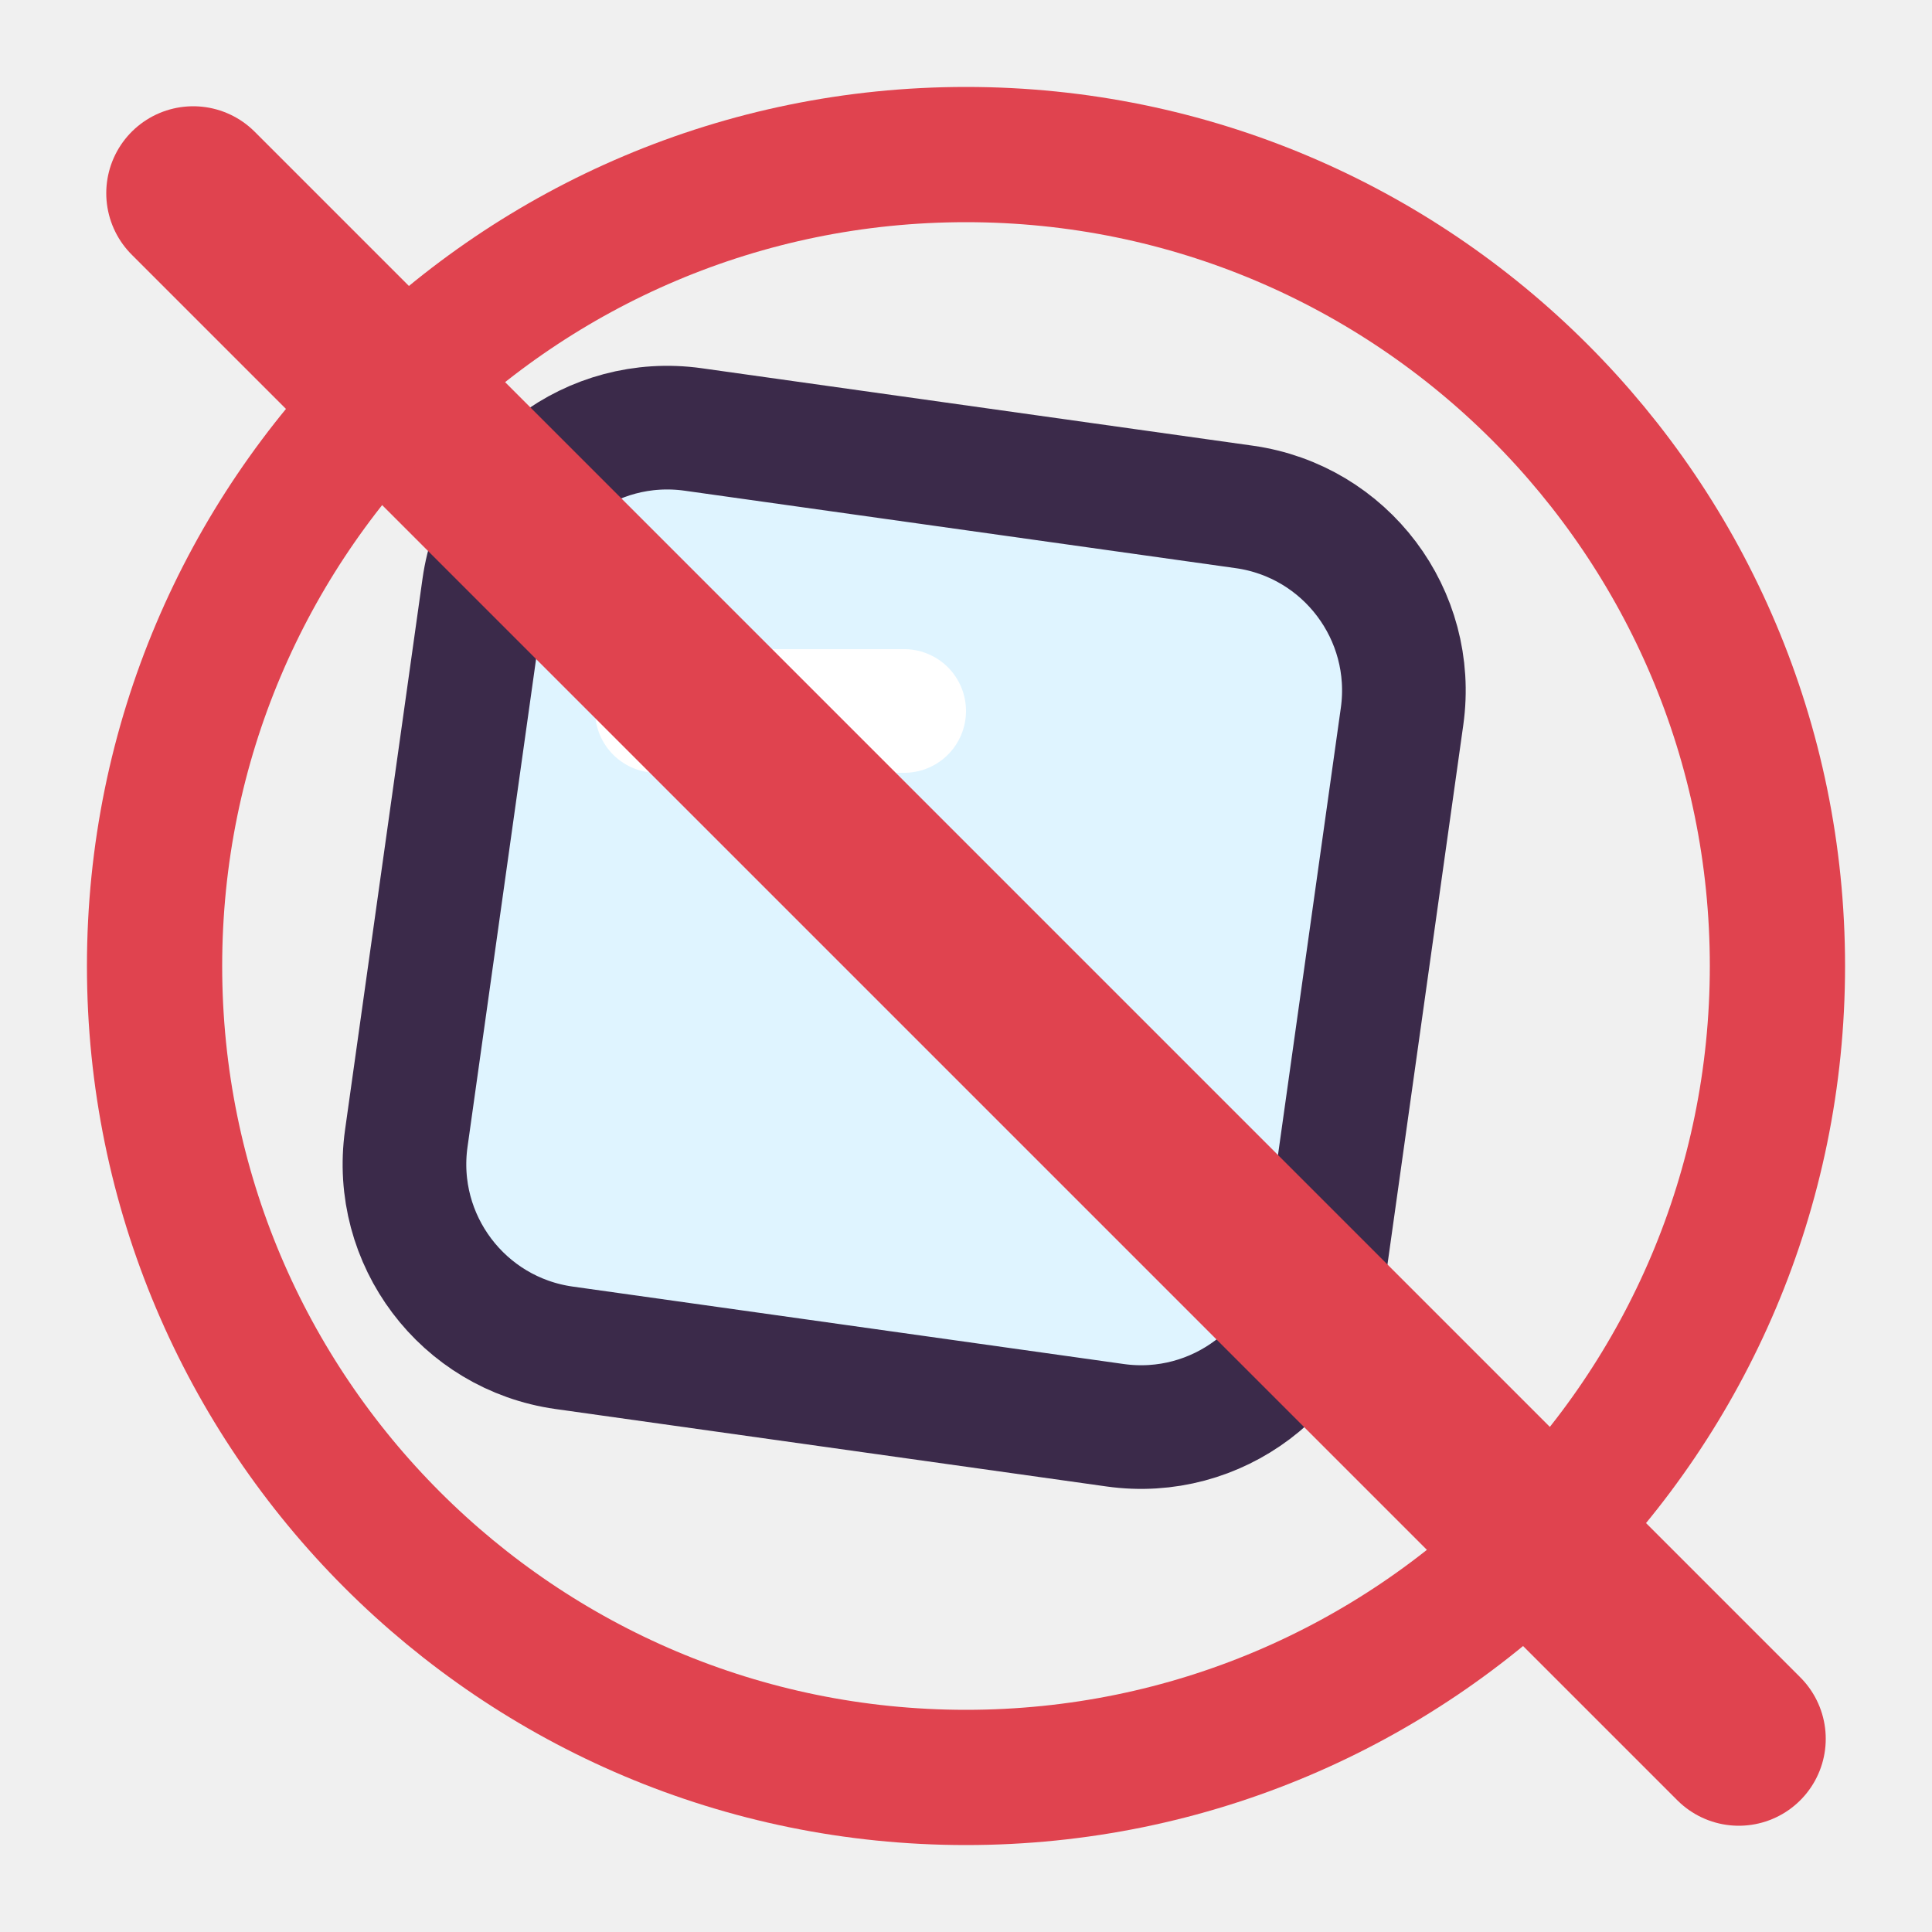
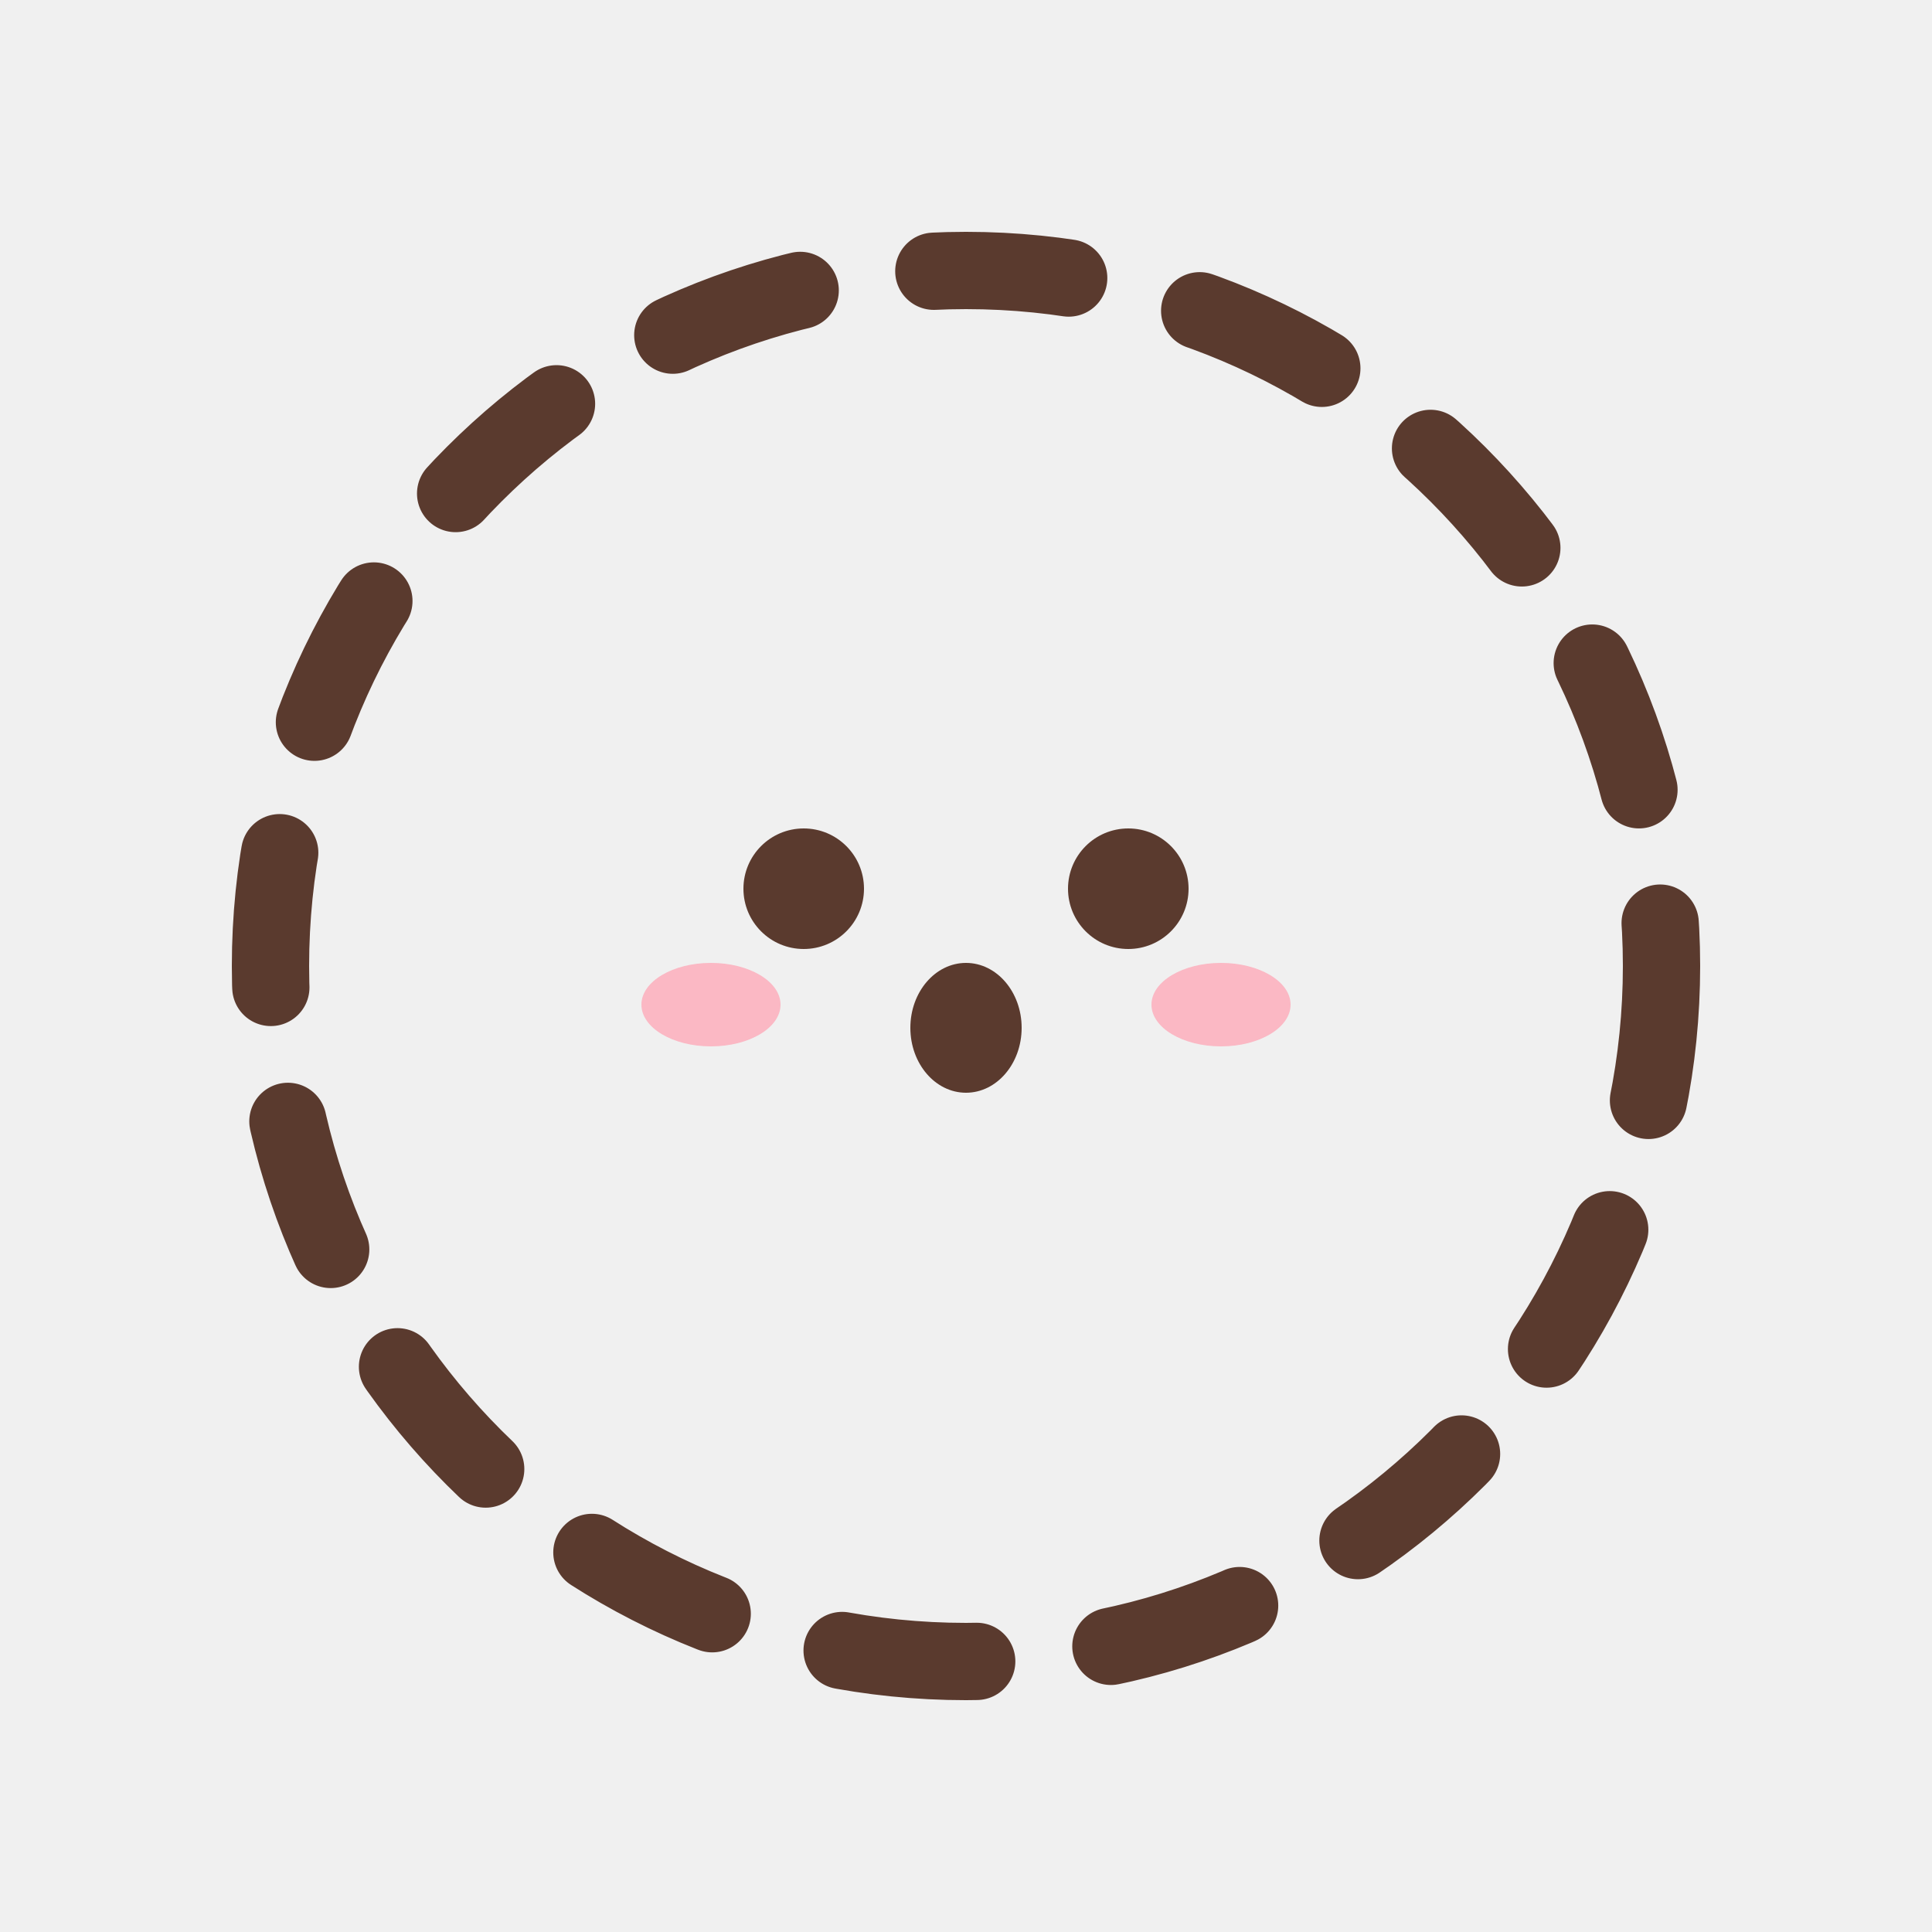
<svg xmlns="http://www.w3.org/2000/svg" viewBox="0 0 100 100">
-   <g transform="translate(-30 -32) scale(1.6)">
-     <rect x="33" y="35" width="30" height="30" rx="6" fill="#dff4ff" stroke="#3b2a4a" stroke-width="4" stroke-linejoin="round" stroke-linecap="round" transform="rotate(8 48 50)" />
-     <path d="M40 43 h8" stroke="#fff" stroke-width="4" stroke-linecap="round" />
-   </g>
-   <path d="M10 10 L90 90" stroke="#e0434f" stroke-width="9" stroke-linecap="round" />
-   <circle cx="50" cy="50" r="42" fill="none" stroke="#e0434f" stroke-width="7" />
+   <circle cx="50" cy="50" r="36" fill="none" stroke="#5a3a2e" stroke-width="4" stroke-dasharray="7 7" stroke-linecap="round" />
+   <circle cx="41.6" cy="46" r="3.12" fill="#5a3a2e" />
+   <circle cx="58.4" cy="46" r="3.12" fill="#5a3a2e" />
+   <ellipse cx="36.8" cy="52.0" rx="3.6" ry="2.16" fill="#ff9fb0" opacity=".7" />
+   <ellipse cx="63.2" cy="52.0" rx="3.6" ry="2.16" fill="#ff9fb0" opacity=".7" />
+   <ellipse cx="50" cy="53.2" rx="2.88" ry="3.36" fill="#5a3a2e" />
</svg>
